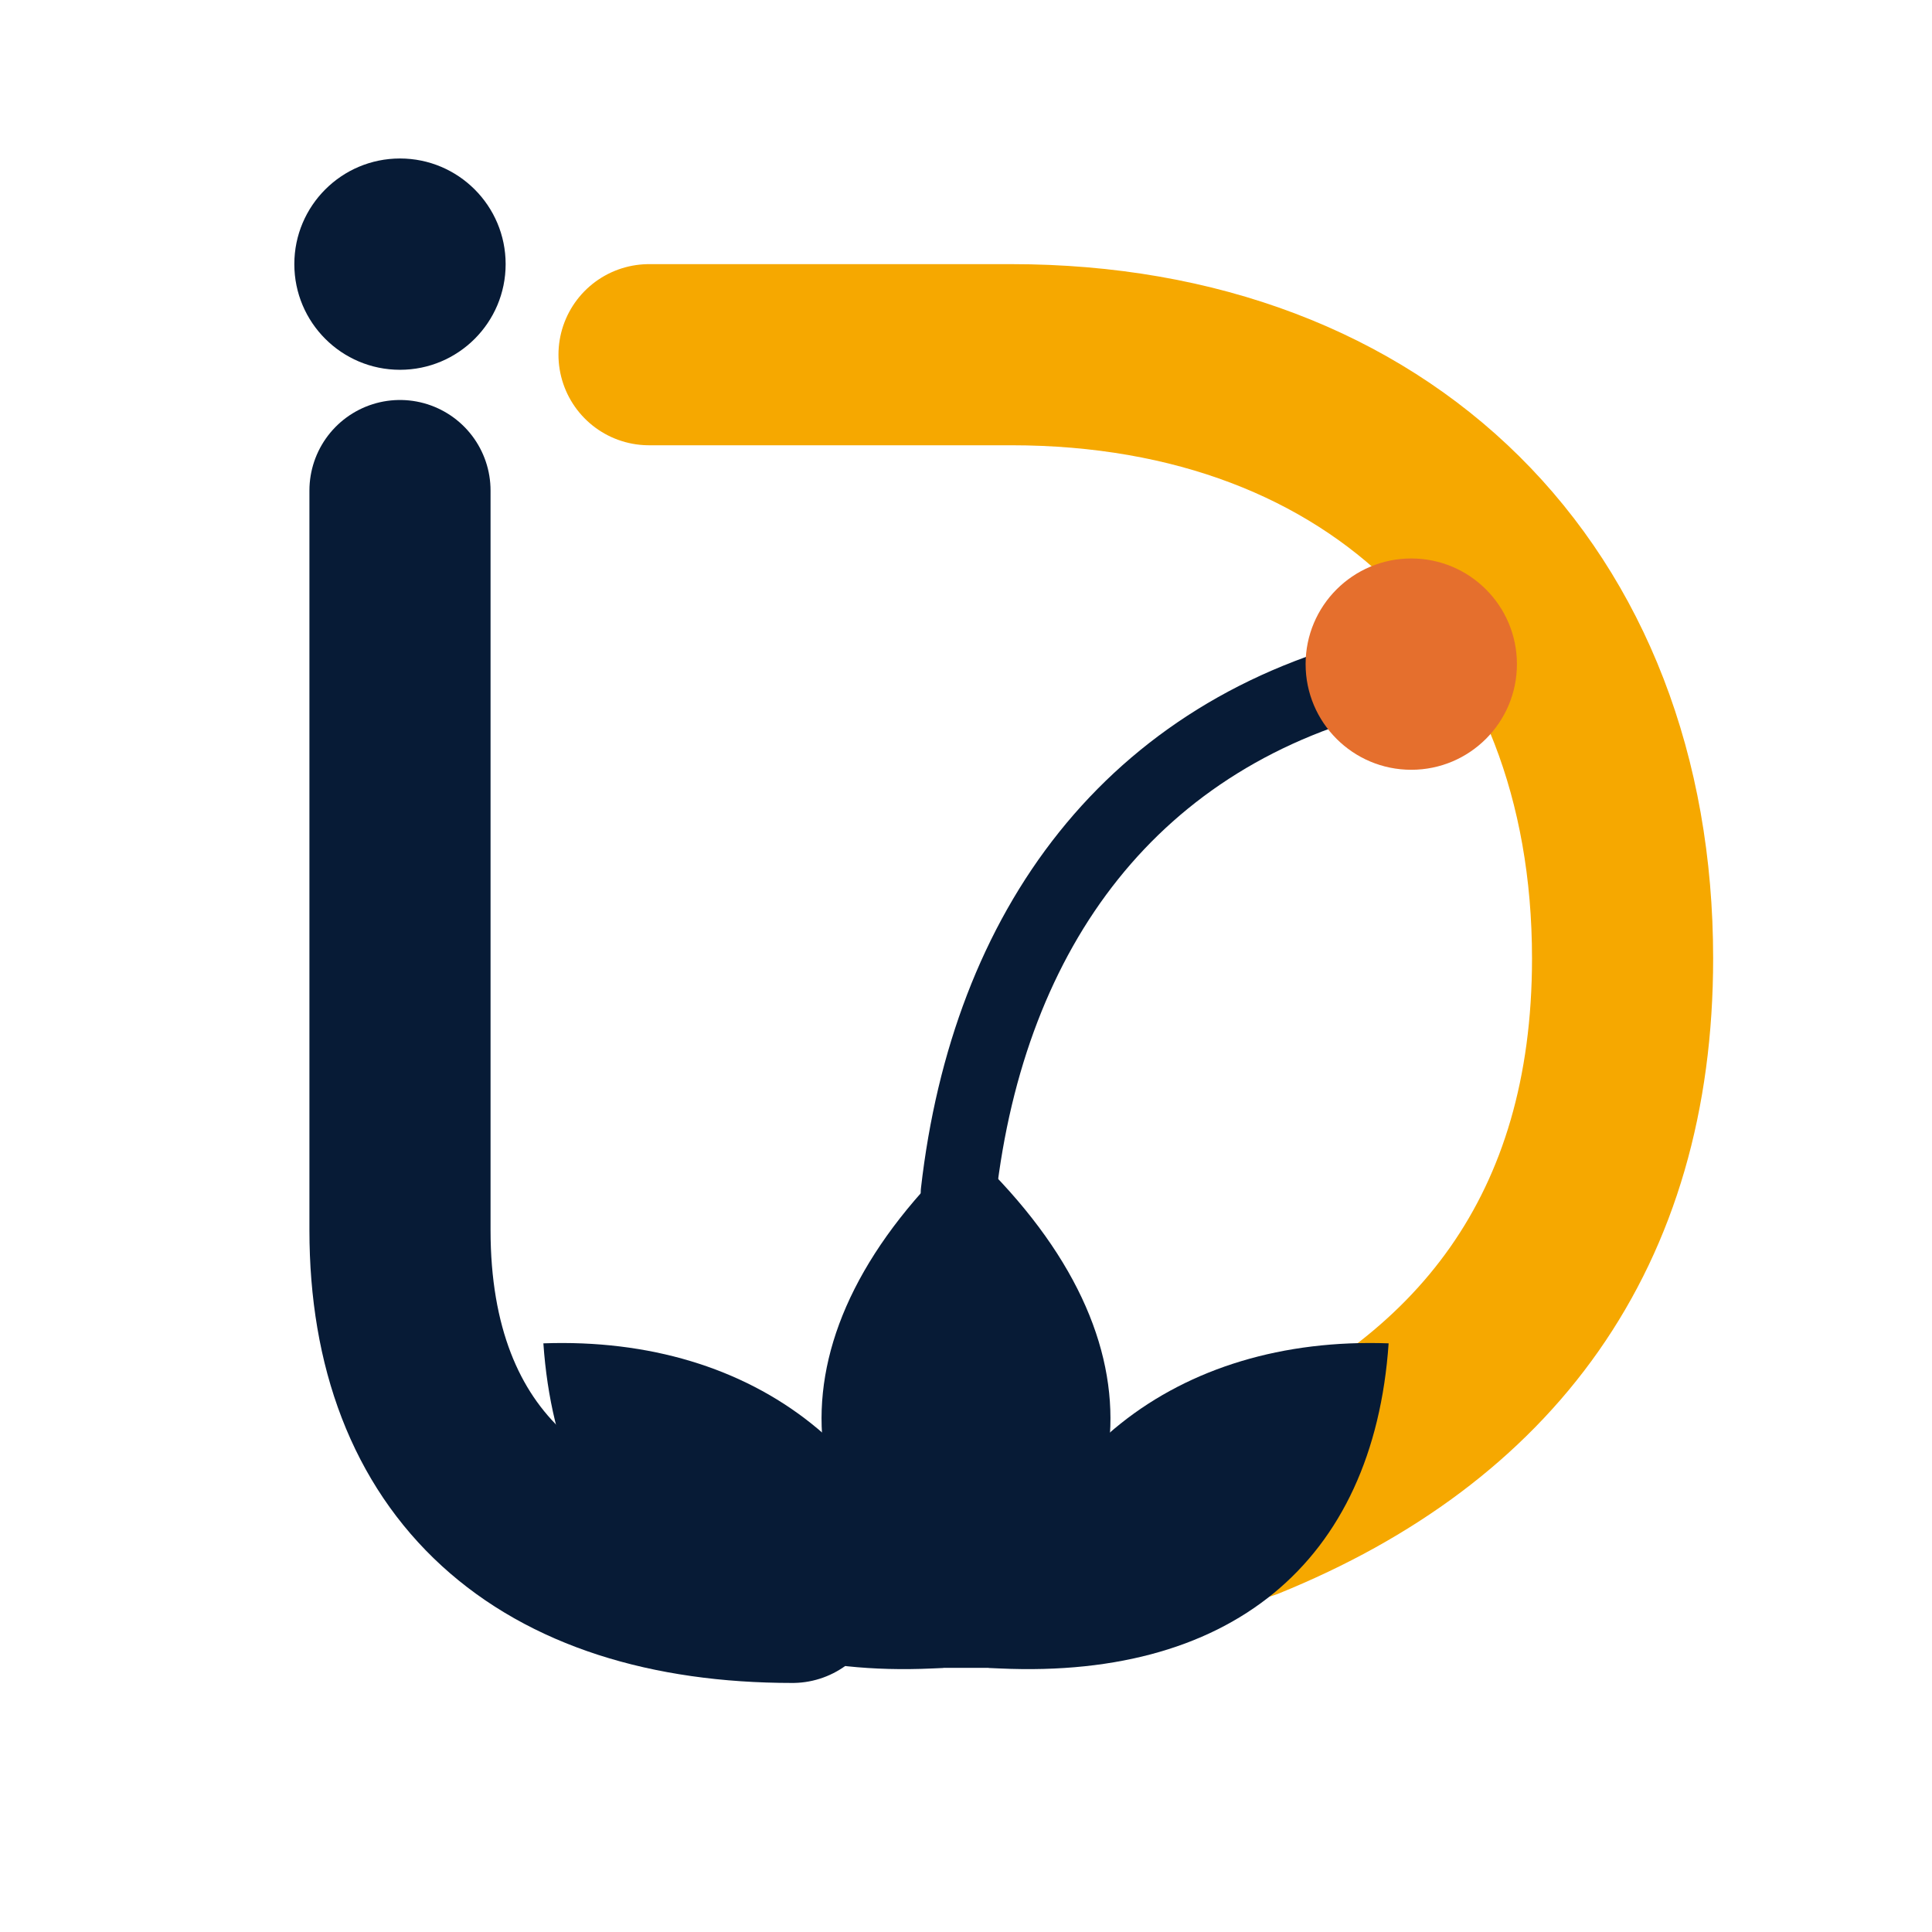
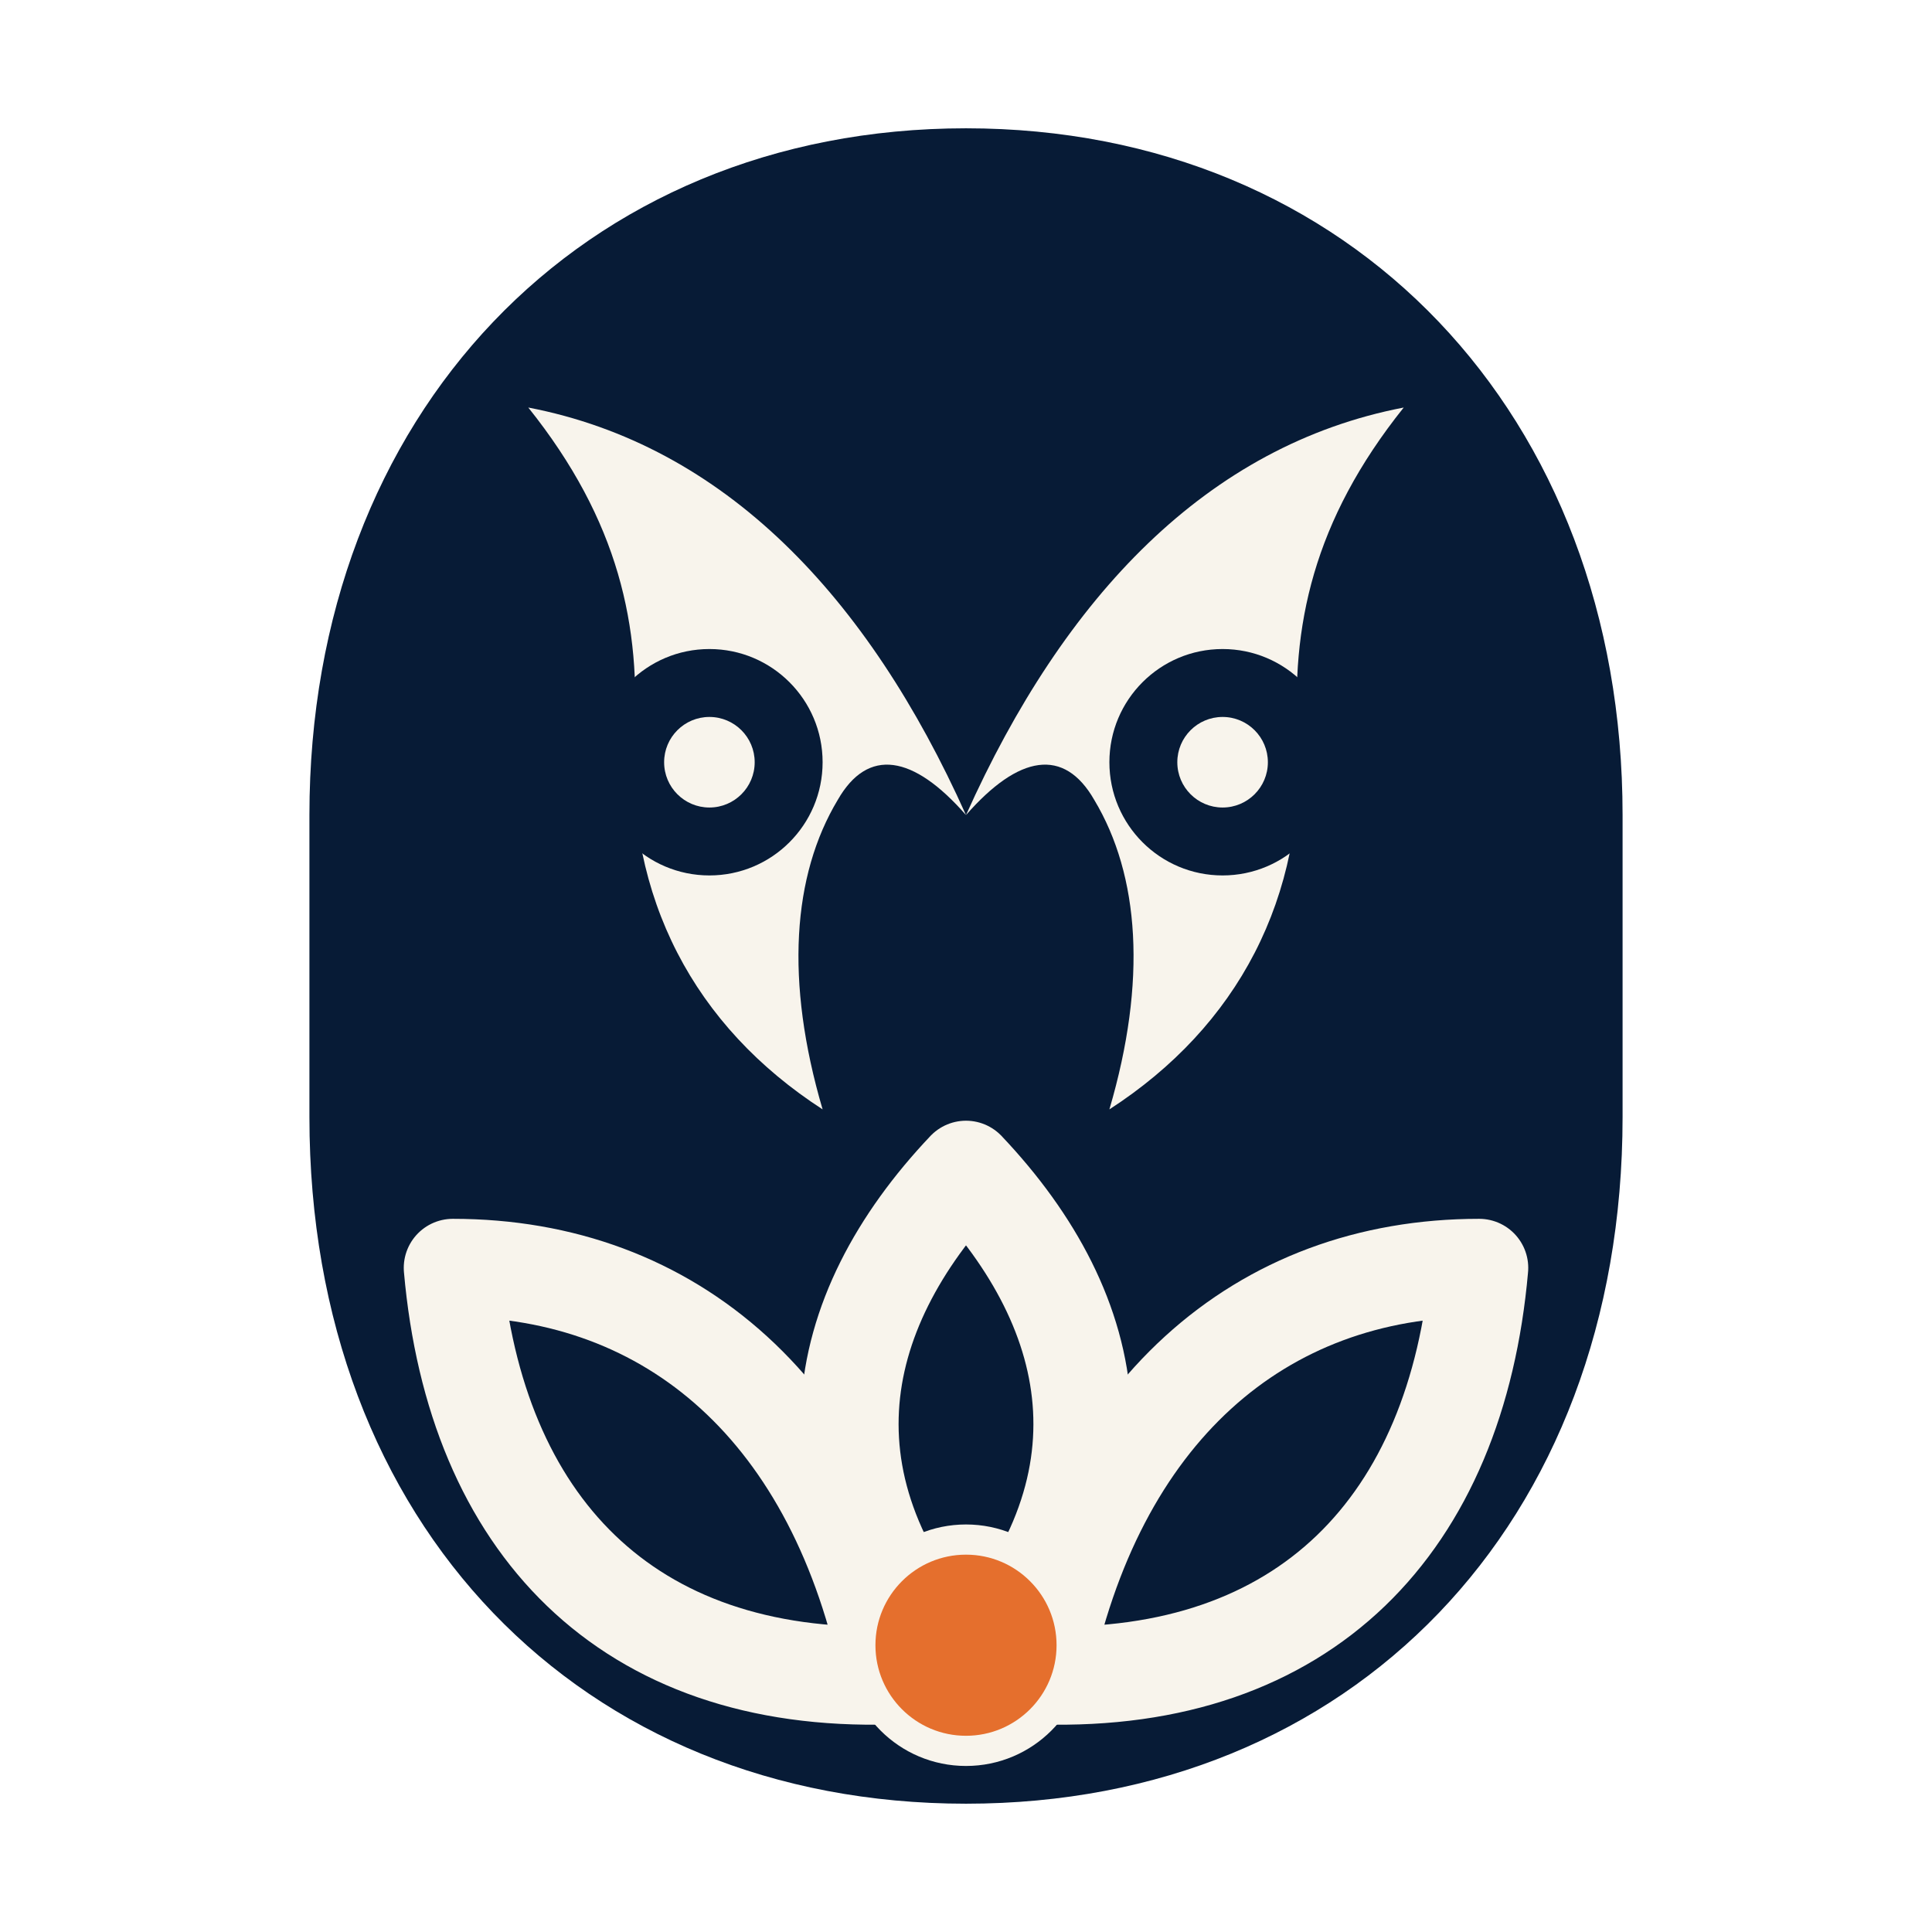
<svg xmlns="http://www.w3.org/2000/svg" viewBox="0 0 256 256" role="img" aria-labelledby="title desc">
-   <g fill="none" stroke-linecap="round" stroke-linejoin="round">
-     <path d="M86 47h48c49 0 81 32 81 80 0 36-18 60-50 73" stroke="#F6A800" stroke-width="24" />
-     <path d="M53 65v98c0 31 19 48 52 48" stroke="#071B36" stroke-width="24" />
-     <path d="M127 158c4-35 23-61 57-69" stroke="#071B36" stroke-width="10" />
+   <path d="M128 17C77 17 41 55 41 108v40c0 54 36 91 87 91s87-37 87-91v-40c0-53-36-91-87-91Z" fill="#071B36" />
+   <path d="M128 108C115 79 96 59 70 54c12 15 15 29 14 44-1 21 8 38 25 49-5-17-4-31 2-41 4-7 10-6 17 2Z" fill="#F8F4EC" />
+   <path d="M128 108c13-29 32-49 58-54-12 15-15 29-14 44 1 21-8 38-25 49 5-17 4-31-2-41-4-7-10-6-17 2Z" fill="#F8F4EC" />
+   <g fill="none" stroke="#F8F4EC" stroke-linecap="round" stroke-linejoin="round">
+     <path d="M128 155c-18 19-23 43 0 67 23-24 18-48 0-67Z" stroke-width="13" />
+     <path d="M118 222c-35 1-55-20-58-54 29 0 51 19 58 54Z" stroke-width="13" />
+     <path d="M138 222c35 1 55-20 58-54-29 0-51 19-58 54Z" stroke-width="13" />
  </g>
-   <circle cx="53" cy="35" r="14" fill="#071B36" />
-   <circle cx="187" cy="88" r="14" fill="#E56F2D" />
-   <path d="M112 208h32l-8 13h-16Z" fill="#071B36" />
-   <path d="M128 220c-24-17-27-43 0-68 27 25 24 51 0 68Z" fill="#071B36" />
-   <path d="M125 221c-32 2-51-14-53-43 28-1 49 15 53 43Z" fill="#071B36" />
-   <path d="M131 221c32 2 51-14 53-43-28-1-49 15-53 43Z" fill="#071B36" />
+   <circle cx="94" cy="101" r="15" fill="#071B36" />
+   <circle cx="162" cy="101" r="15" fill="#071B36" />
+   <circle cx="94" cy="101" r="6" fill="#F8F4EC" />
+   <circle cx="162" cy="101" r="6" fill="#F8F4EC" />
+   <circle cx="128" cy="218" r="14" fill="#E56F2D" stroke="#F8F4EC" stroke-width="4" />
</svg>
